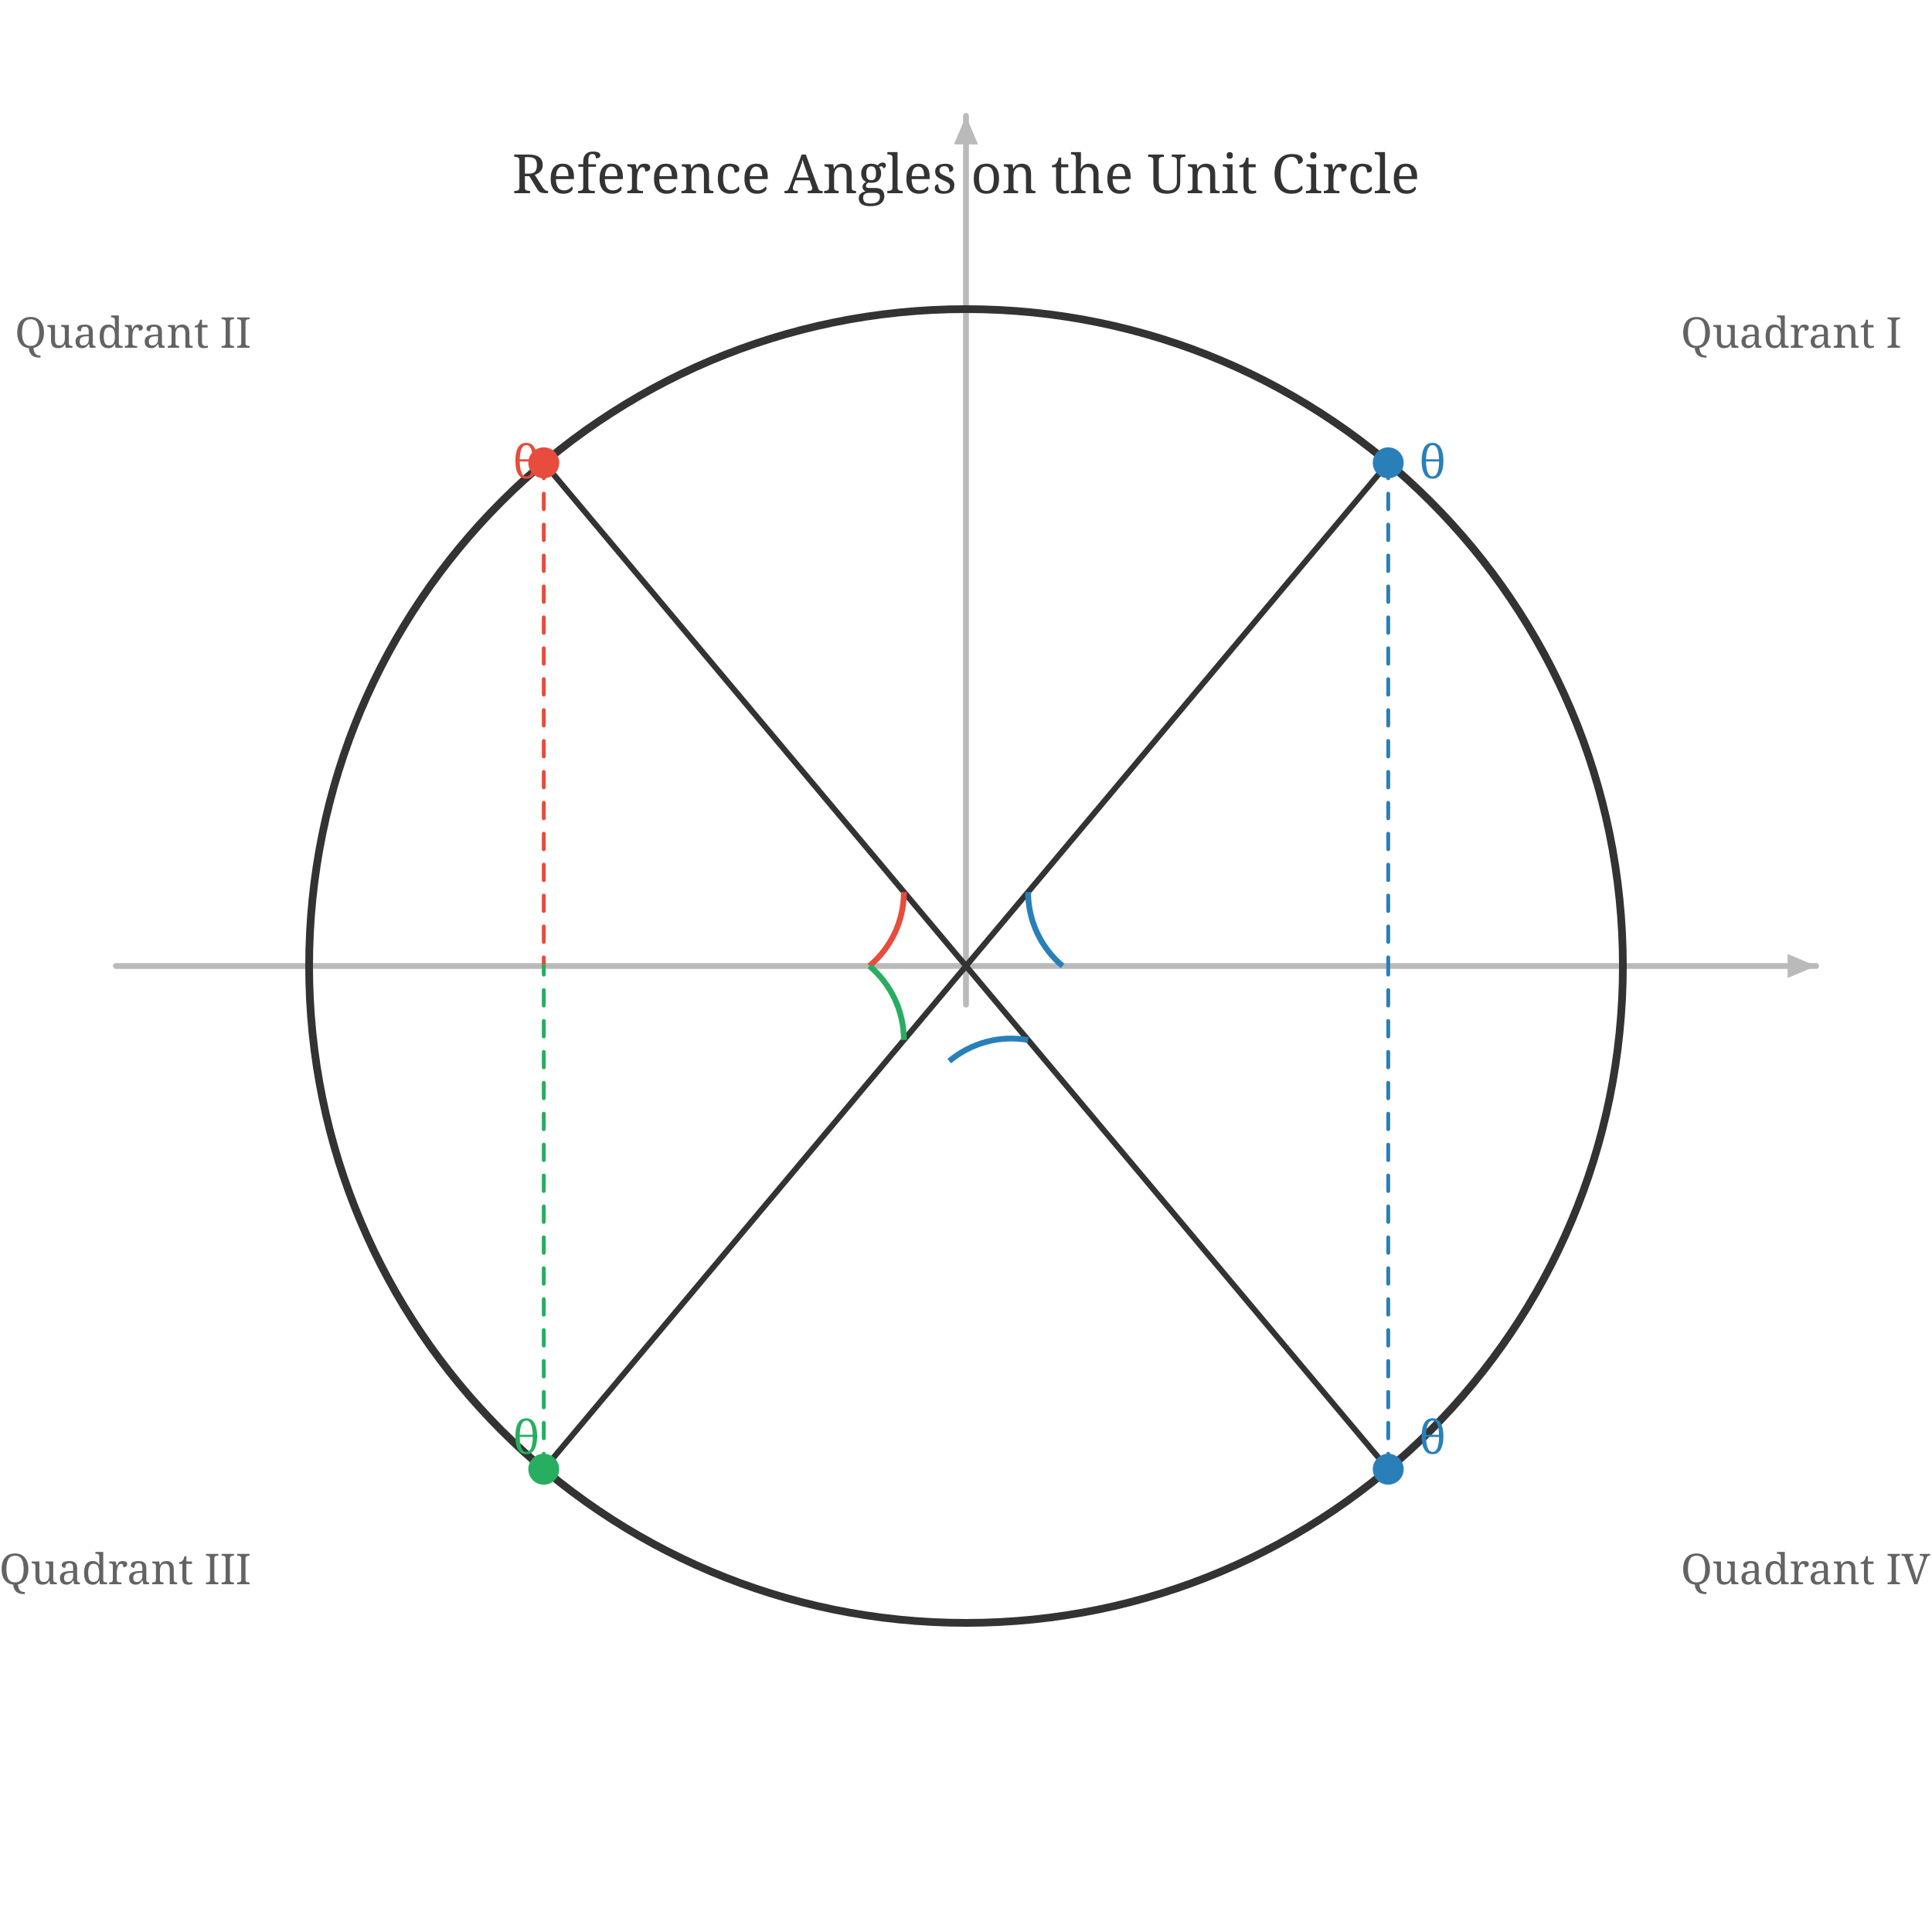
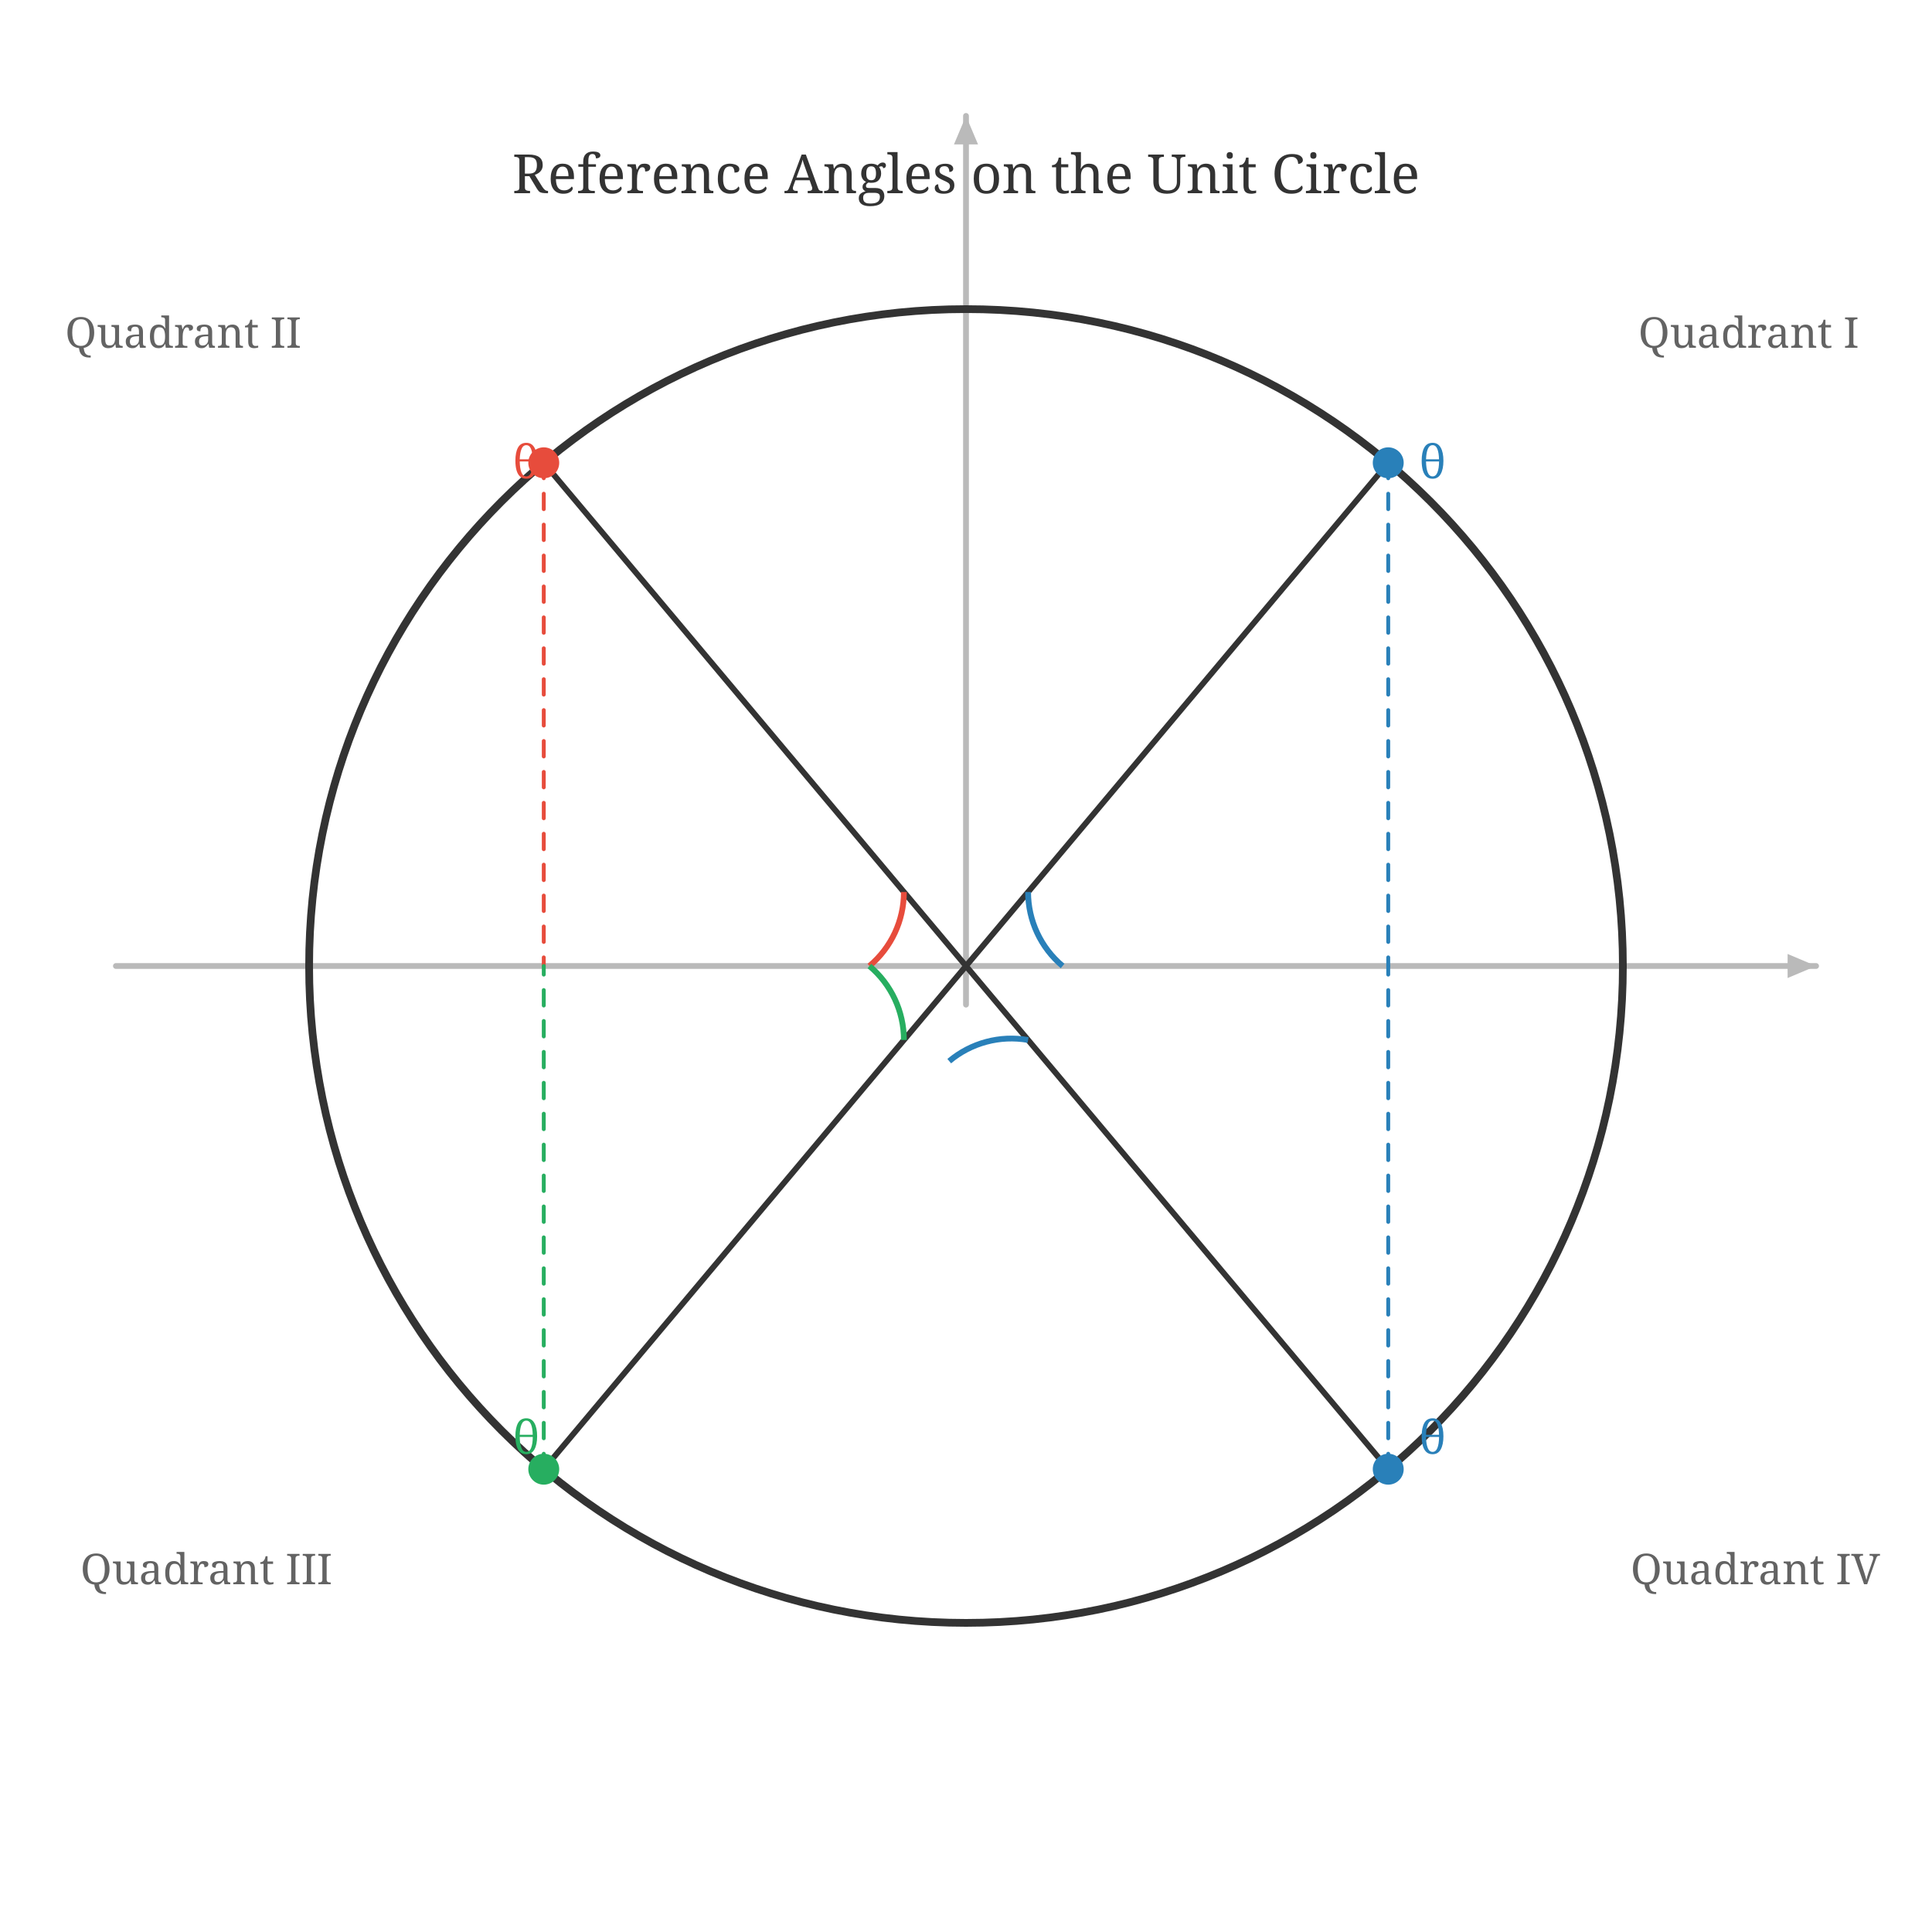
<svg xmlns="http://www.w3.org/2000/svg" width="500px" height="500px" viewBox="0 0 500 500">
  <rect width="500" height="500" fill="white" />
  <line x1="30" y1="250" x2="470" y2="250" stroke="#BABABA" stroke-width="1.5" stroke-linecap="round" />
  <polygon points="470,250 462.632,253.115 462.632,246.885" fill="#BABABA" />
  <line x1="250" y1="260" x2="250" y2="30" stroke="#BABABA" stroke-width="1.5" stroke-linecap="round" />
  <polygon points="250,30 253.115,37.368 246.885,37.368" fill="#BABABA" />
  <circle cx="250" cy="250" r="170" fill="none" stroke="#333333" stroke-width="2" />
  <line x1="250" y1="250" x2="359.274" y2="119.772" stroke="#333333" stroke-width="1.5" stroke-linecap="round" />
  <circle cx="359.274" cy="119.772" r="4" fill="#2980b9" />
  <path d="M 275.0 250.0 A 25 25 0 0 1 266.07 230.849" fill="none" stroke="#2980b9" stroke-width="1.5" />
  <line x1="359.274" y1="119.772" x2="359.274" y2="250" stroke="#2980b9" stroke-width="1" stroke-linecap="round" stroke-dasharray="4,4" />
  <text x="367.274" y="123.772" font-size="12" font-family="serif" fill="#2980b9">θ</text>
  <line x1="250" y1="250" x2="140.726" y2="119.772" stroke="#333333" stroke-width="1.5" stroke-linecap="round" />
  <circle cx="140.726" cy="119.772" r="4" fill="#e74c3c" />
  <path d="M 233.93 230.849 A 25 25 0 0 1 225.0 250.0" fill="none" stroke="#e74c3c" stroke-width="1.5" />
  <line x1="140.726" y1="119.772" x2="140.726" y2="250" stroke="#e74c3c" stroke-width="1" stroke-linecap="round" stroke-dasharray="4,4" />
  <text x="132.726" y="123.772" font-size="12" font-family="serif" fill="#e74c3c">θ</text>
  <line x1="250" y1="250" x2="140.726" y2="380.228" stroke="#333333" stroke-width="1.5" stroke-linecap="round" />
  <circle cx="140.726" cy="380.228" r="4" fill="#27ae60" />
  <path d="M 225.0 250.0 A 25 25 0 0 1 233.93 269.151" fill="none" stroke="#27ae60" stroke-width="1.5" />
  <line x1="140.726" y1="380.228" x2="140.726" y2="250" stroke="#27ae60" stroke-width="1" stroke-linecap="round" stroke-dasharray="4,4" />
  <text x="132.726" y="376.228" font-size="12" font-family="serif" fill="#27ae60">θ</text>
  <line x1="250" y1="250" x2="359.274" y2="380.228" stroke="#333333" stroke-width="1.5" stroke-linecap="round" />
  <circle cx="359.274" cy="380.228" r="4" fill="#2980b9" />
  <path d="M 266.07 269.151 A 25 25 0 0 0 245.659 274.62" fill="none" stroke="#2980b9" stroke-width="1.5" />
  <line x1="359.274" y1="380.228" x2="359.274" y2="250" stroke="#2980b9" stroke-width="1" stroke-linecap="round" stroke-dasharray="4,4" />
  <text x="367.274" y="376.228" font-size="12" font-family="serif" fill="#2980b9">θ</text>
-   <text x="435" y="90" font-size="11" font-family="serif" fill="#636363">Quadrant I</text>
-   <text x="65" y="90" font-size="11" font-family="serif" fill="#636363" text-anchor="end">Quadrant II</text>
-   <text x="65" y="410" font-size="11" font-family="serif" fill="#636363" text-anchor="end">Quadrant III</text>
-   <text x="435" y="410" font-size="11" font-family="serif" fill="#636363">Quadrant IV</text>
+   <text x="424" y="90" font-size="11" font-family="serif" fill="#636363">Quadrant I</text>
+   <text x="78" y="90" font-size="11" font-family="serif" fill="#636363" text-anchor="end">Quadrant II</text>
+   <text x="86" y="410" font-size="11" font-family="serif" fill="#636363" text-anchor="end">Quadrant III</text>
+   <text x="422" y="410" font-size="11" font-family="serif" fill="#636363">Quadrant IV</text>
  <text x="250" y="50" font-size="14" font-family="serif" fill="#333333" text-anchor="middle">Reference Angles on the Unit Circle</text>
</svg>
